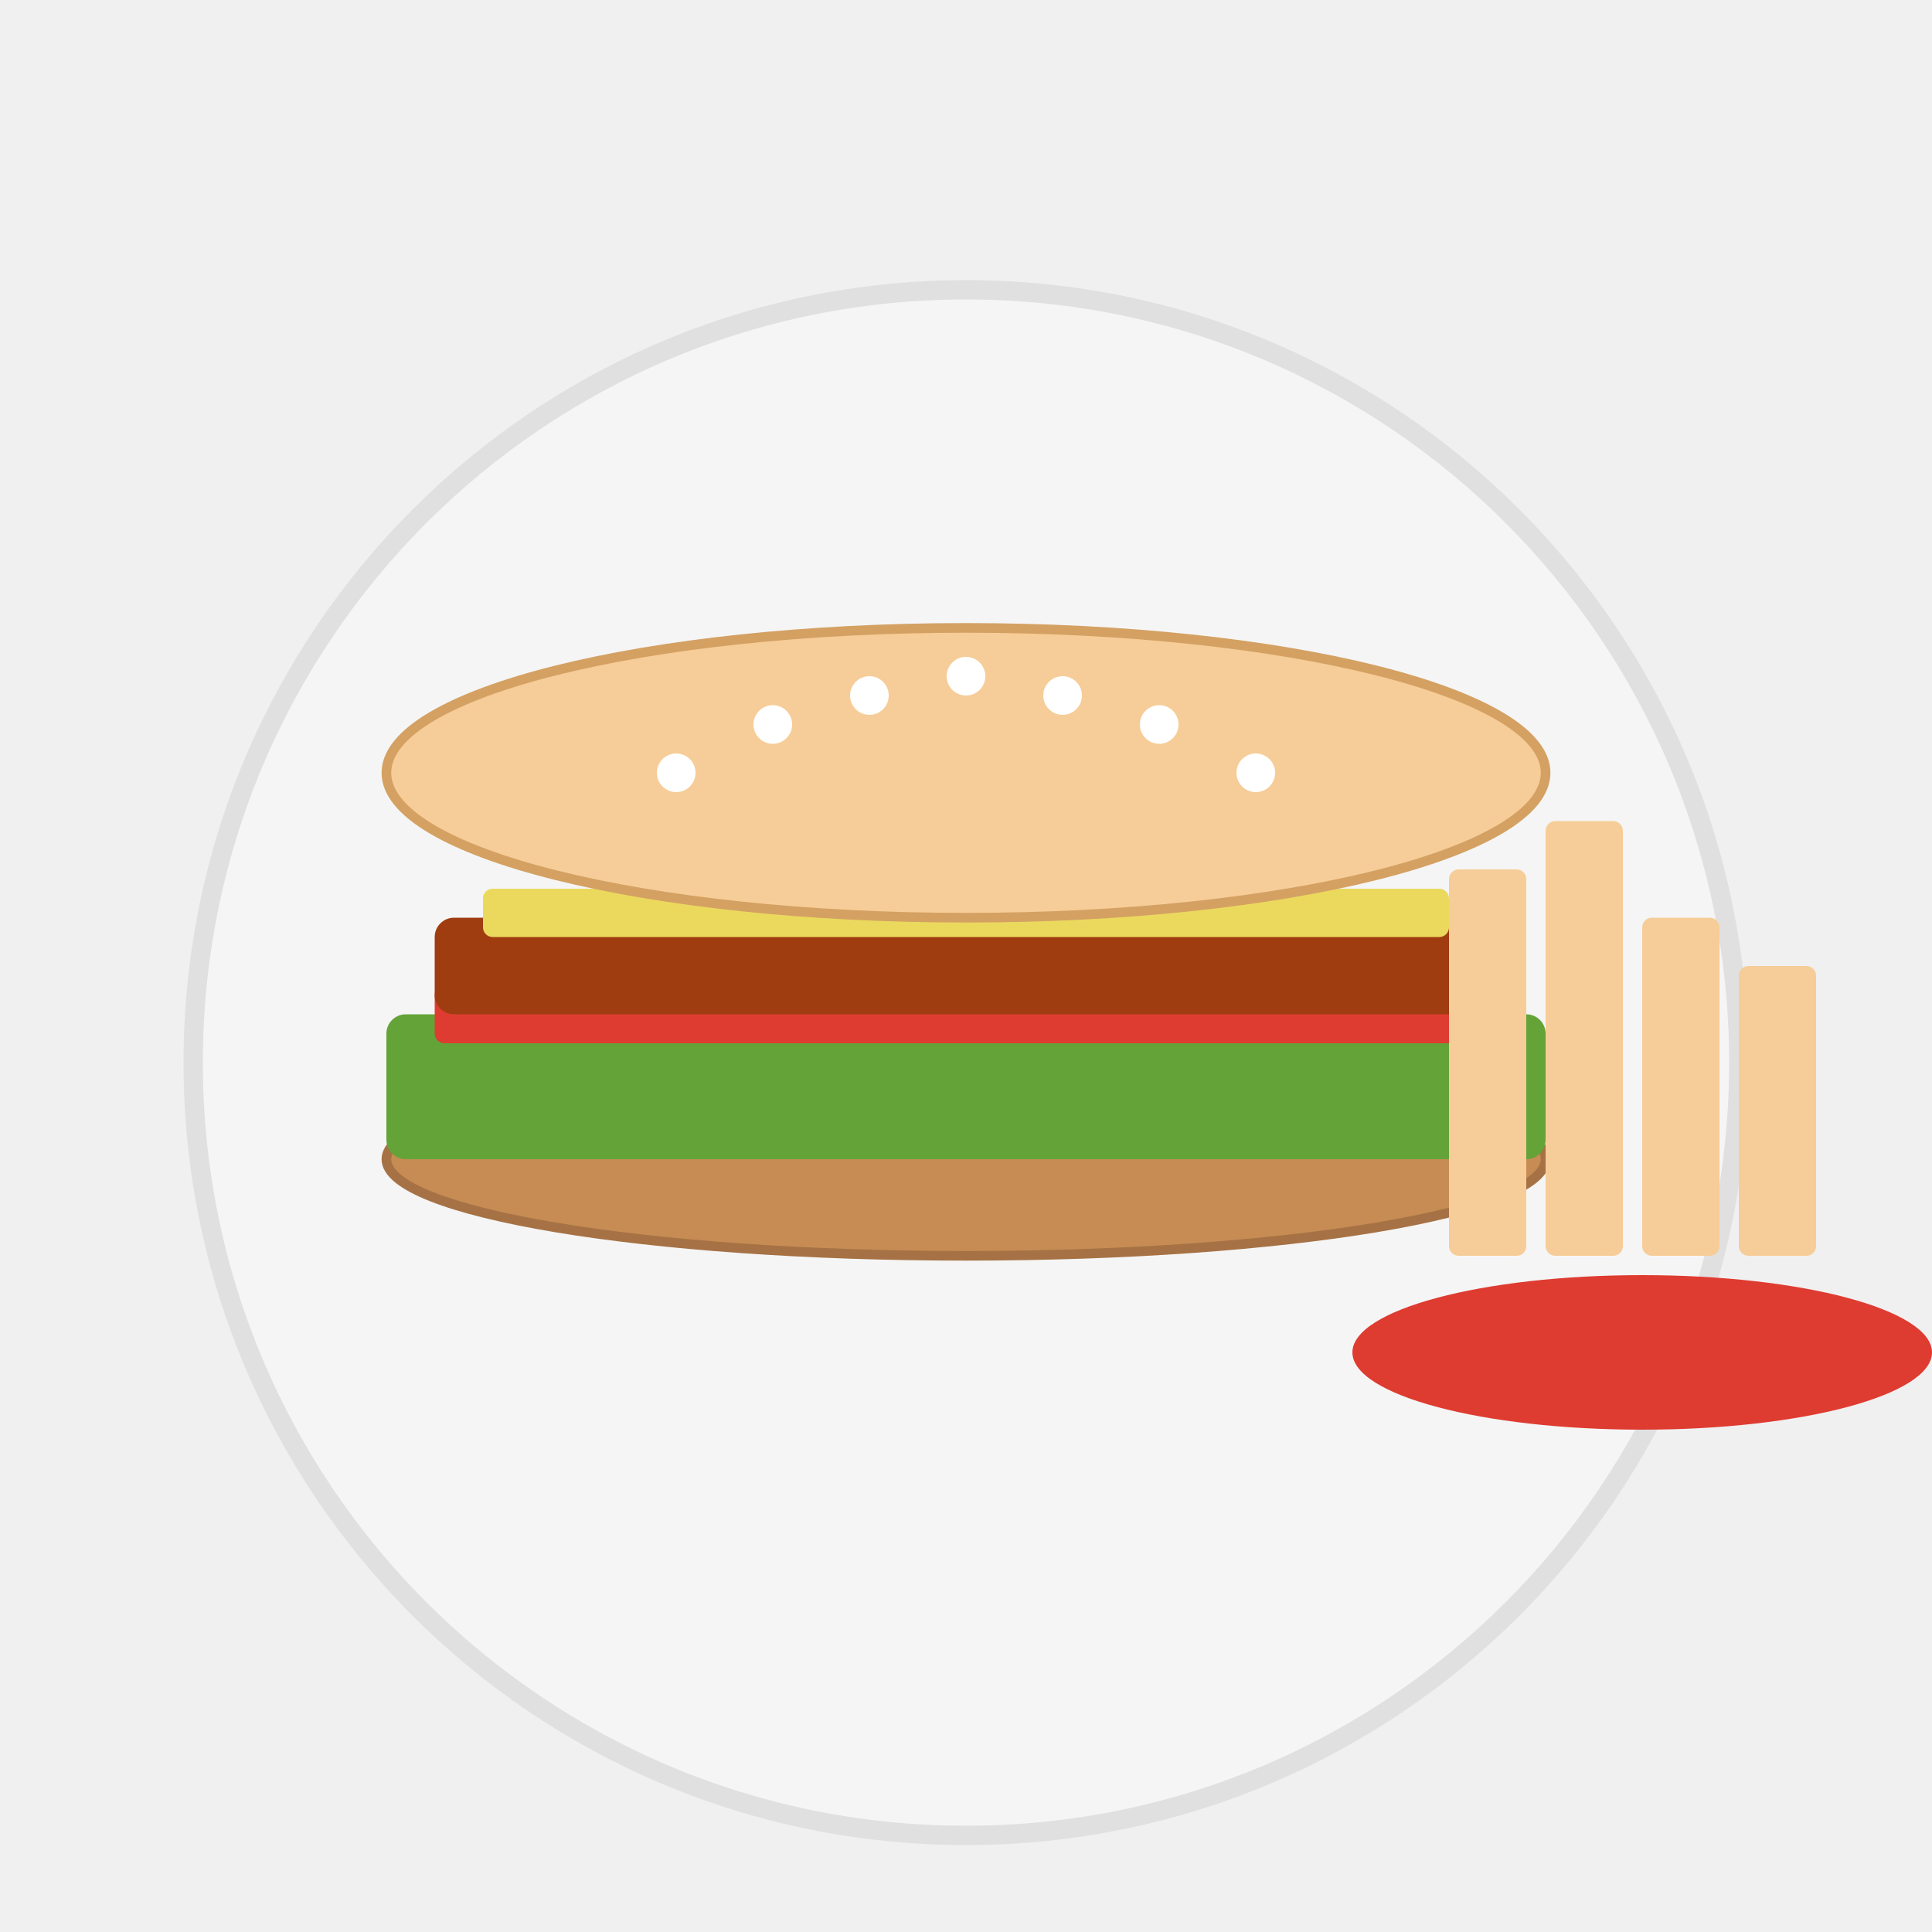
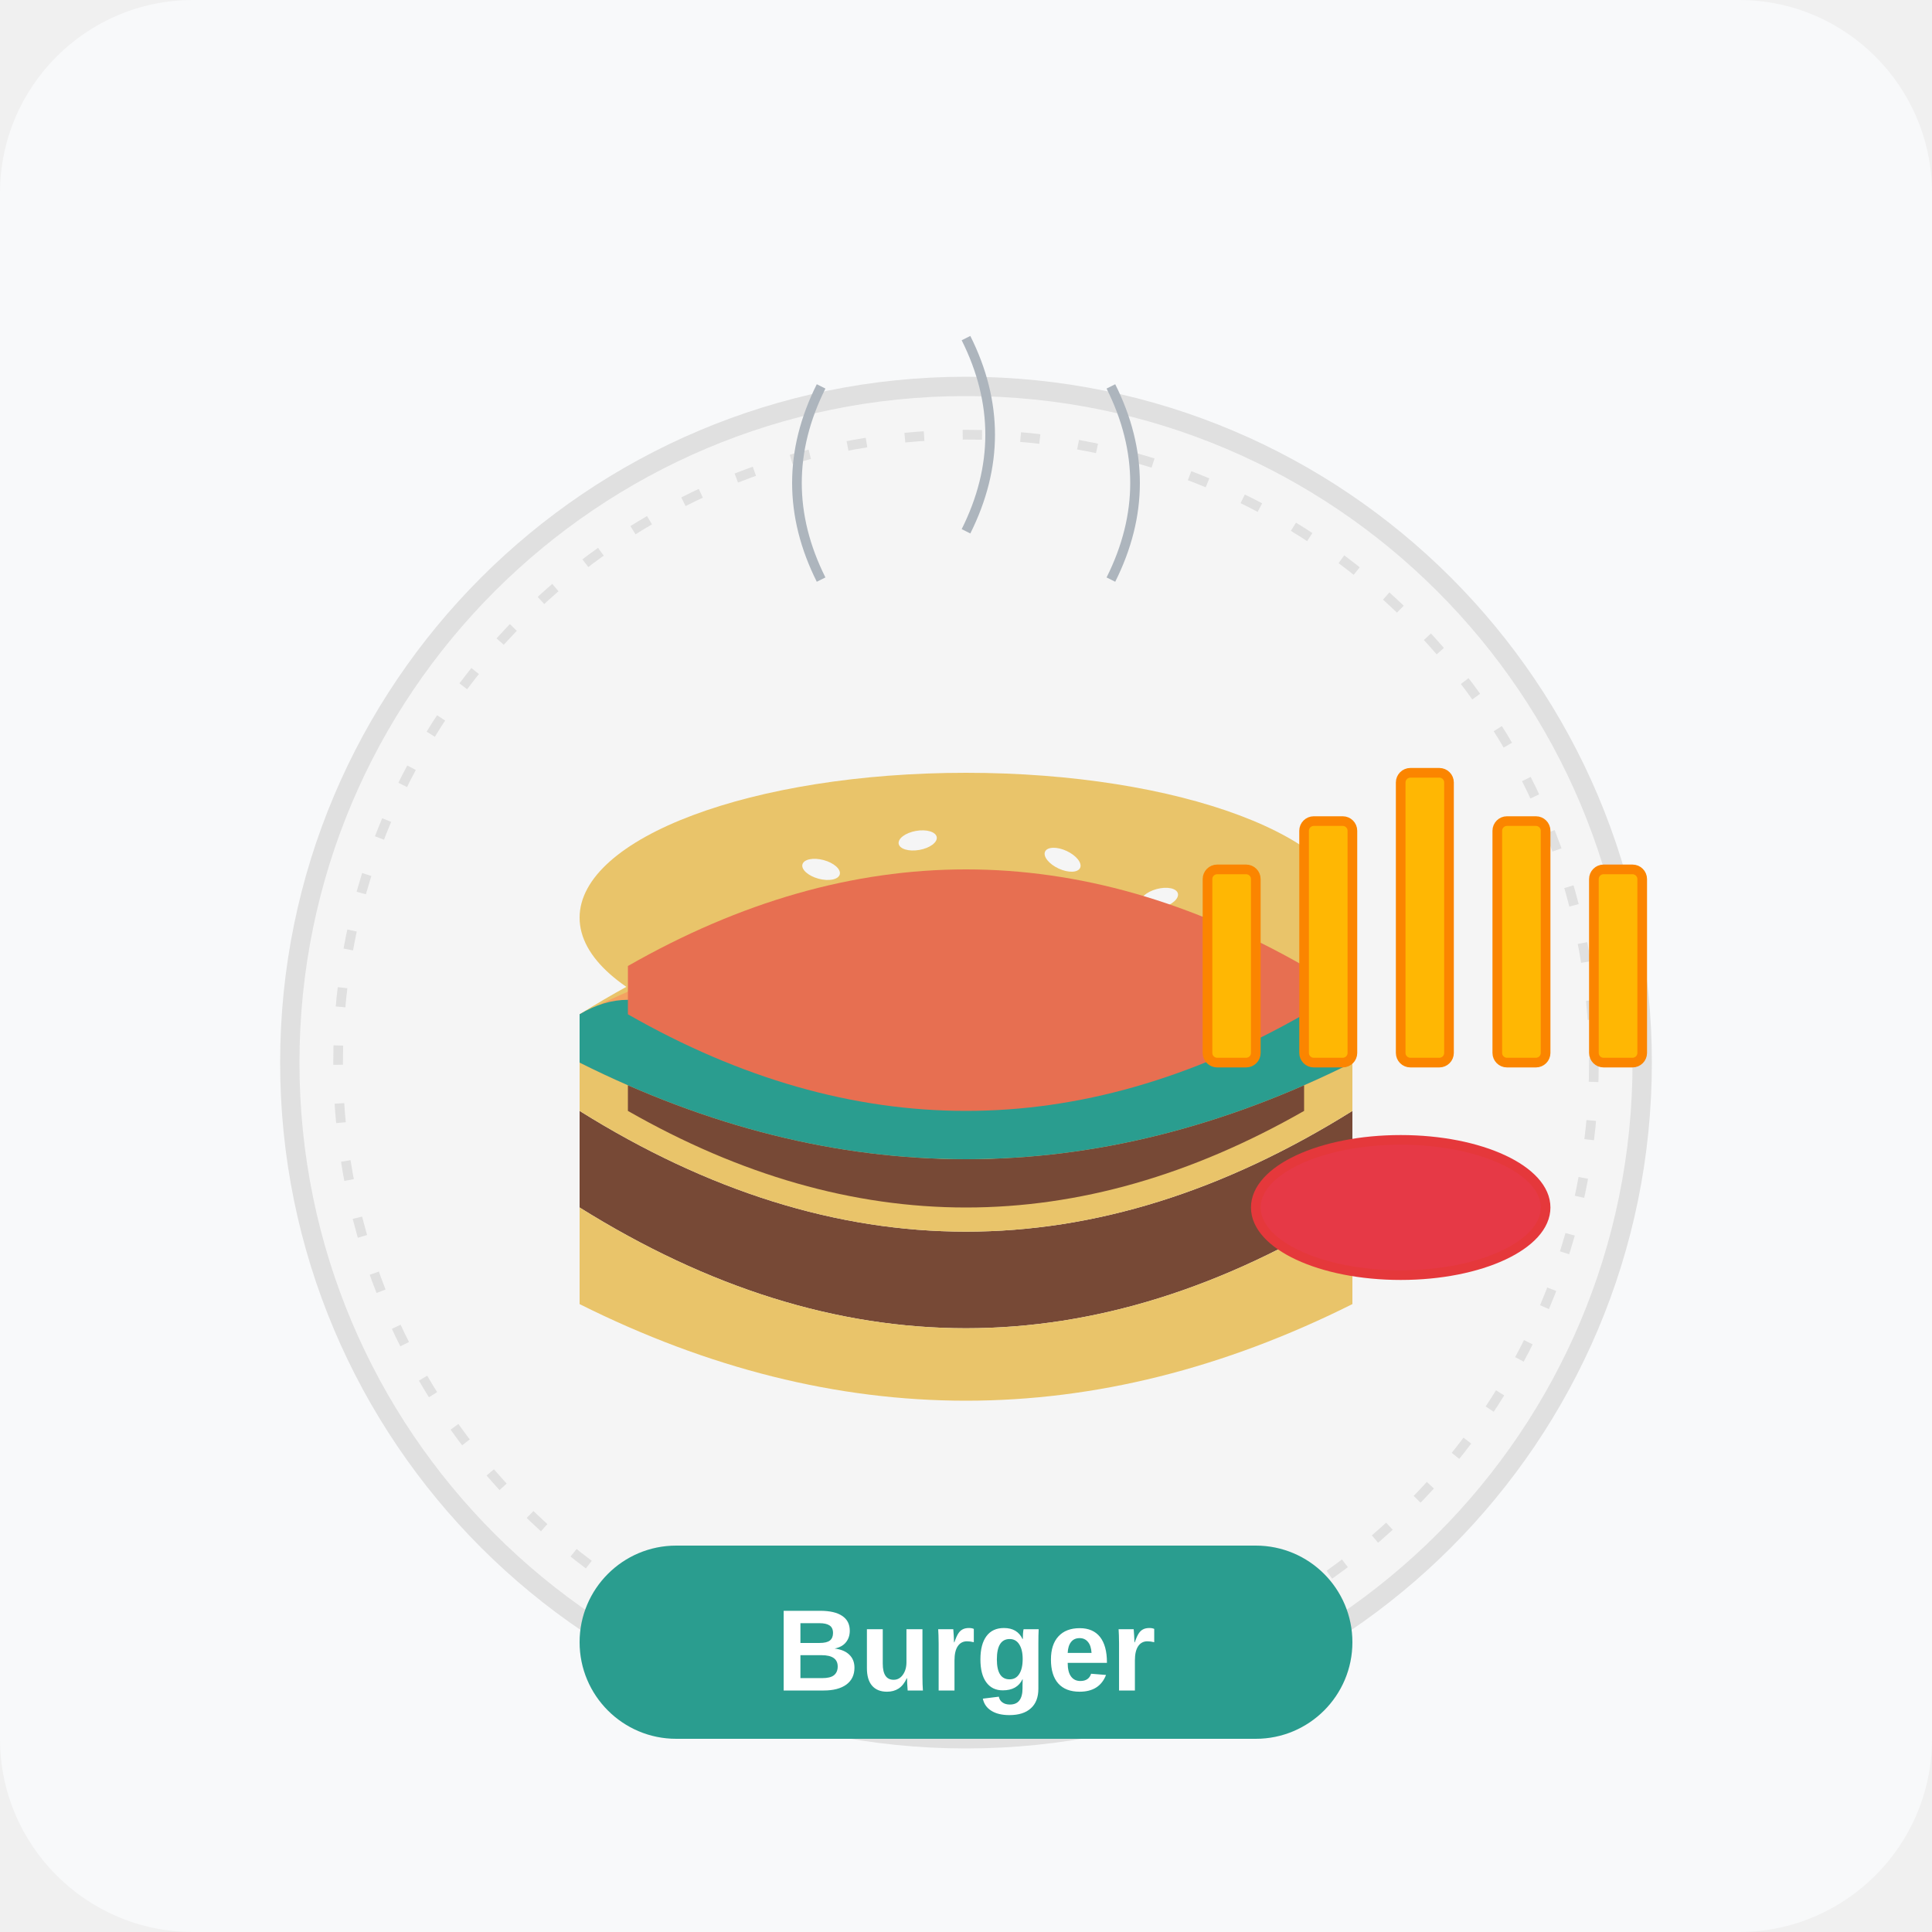
<svg xmlns="http://www.w3.org/2000/svg" width="200" height="200" viewBox="0 0 200 200">
-   <circle cx="100" cy="110" r="80" fill="#f5f5f5" stroke="#e0e0e0" stroke-width="2" />
-   <ellipse cx="100" cy="120" rx="60" ry="10" fill="#c68c53" stroke="#a67245" stroke-width="1" />
-   <rect x="40" y="105" width="120" height="15" rx="2" fill="#64a338" />
-   <rect x="45" y="102" width="110" height="6" rx="1" fill="#de3c31" />
-   <rect x="45" y="95" width="110" height="10" rx="2" fill="#9f3c10" />
-   <rect x="50" y="92" width="100" height="5" rx="1" fill="#ebd95e" />
-   <ellipse cx="100" cy="80" rx="60" ry="15" fill="#f6cd98" stroke="#d4a163" stroke-width="1" />
-   <circle cx="80" cy="75" r="2" fill="#fff" />
-   <circle cx="90" cy="72" r="2" fill="#fff" />
-   <circle cx="100" cy="70" r="2" fill="#fff" />
-   <circle cx="110" cy="72" r="2" fill="#fff" />
-   <circle cx="120" cy="75" r="2" fill="#fff" />
-   <circle cx="130" cy="80" r="2" fill="#fff" />
-   <circle cx="70" cy="80" r="2" fill="#fff" />
-   <rect x="150" y="90" width="8" height="40" rx="1" fill="#f6cd98" />
-   <rect x="160" y="85" width="8" height="45" rx="1" fill="#f6cd98" />
-   <rect x="170" y="95" width="8" height="35" rx="1" fill="#f6cd98" />
-   <rect x="180" y="100" width="8" height="30" rx="1" fill="#f6cd98" />
-   <ellipse cx="170" cy="140" rx="30" ry="8" fill="#de3c31" />
+   <rect x="0" y="0" width="200" height="200" fill="#f8f9fa" rx="20" />
+   <circle cx="100" cy="110" r="70" fill="#f5f5f5" stroke="#e0e0e0" stroke-width="2" />
+   <path d="M60,115 Q100,140 140,115 L140,125 Q100,150 60,125 Z" fill="#774936" />
+   <path d="M60,125 Q100,150 140,125 L140,135 Q100,155 60,135 Z" fill="#e9c46a" />
+   <path d="M60,115 Q100,140 140,115 L140,105 Q100,80 60,105 Z" fill="#e9c46a" />
+   <ellipse cx="100" cy="95" rx="40" ry="15" fill="#e9c46a" />
+   <ellipse cx="85" cy="90" rx="2" ry="1" fill="#f5f5f5" transform="rotate(15, 85, 90)" />
+   <ellipse cx="95" cy="87" rx="2" ry="1" fill="#f5f5f5" transform="rotate(-10, 95, 87)" />
+   <ellipse cx="110" cy="89" rx="2" ry="1" fill="#f5f5f5" transform="rotate(25, 110, 89)" />
+   <ellipse cx="120" cy="93" rx="2" ry="1" fill="#f5f5f5" transform="rotate(-15, 120, 93)" />
+   <ellipse cx="105" cy="93" rx="2" ry="1" fill="#f5f5f5" transform="rotate(10, 105, 93)" />
+   <ellipse cx="90" cy="95" rx="2" ry="1" fill="#f5f5f5" transform="rotate(-5, 90, 95)" />
+   <path d="M65,110 Q100,130 135,110 L135,115 Q100,135 65,115 Z" fill="#774936" />
+   <path d="M60,110 Q100,130 140,110 L140,105 Q100,85 60,105 Z" fill="#f4a261" />
+   <path d="M60,105 Q65,102 70,105 Q75,102 80,105 Q85,102 90,105 Q95,102 100,105 Q105,102 110,105 Q115,102 120,105 Q125,102 130,105 Q135,102 140,105 L140,110 Q100,130 60,110 Z" fill="#2a9d8f" />
+   <path d="M65,105 Q100,125 135,105 L135,100 Q100,80 65,100 Z" fill="#e76f51" />
+   <circle cx="100" cy="110" r="65" fill="none" stroke="#e0e0e0" stroke-width="1" stroke-dasharray="2 4" />
+   <rect x="145" y="80" width="5" height="30" rx="1" fill="#ffb703" stroke="#fb8500" stroke-width="1" />
+   <rect x="155" y="85" width="5" height="25" rx="1" fill="#ffb703" stroke="#fb8500" stroke-width="1" />
+   <rect x="165" y="90" width="5" height="20" rx="1" fill="#ffb703" stroke="#fb8500" stroke-width="1" />
+   <rect x="135" y="85" width="5" height="25" rx="1" fill="#ffb703" stroke="#fb8500" stroke-width="1" />
+   <rect x="125" y="90" width="5" height="20" rx="1" fill="#ffb703" stroke="#fb8500" stroke-width="1" />
+   <ellipse cx="145" cy="125" rx="15" ry="7" fill="#e63946" stroke="#e5383b" stroke-width="1" />
+   <path d="M85,60 Q80,50 85,40" stroke="#adb5bd" stroke-width="1" fill="none" />
+   <path d="M100,55 Q105,45 100,35" stroke="#adb5bd" stroke-width="1" fill="none" />
+   <path d="M115,60 Q120,50 115,40" stroke="#adb5bd" stroke-width="1" fill="none" />
+   <rect x="60" y="160" width="80" height="20" rx="10" fill="#2a9d8f" />
+   <text x="100" y="175" font-family="Arial" font-size="12" font-weight="bold" text-anchor="middle" fill="#ffffff">Burger</text>
</svg>
